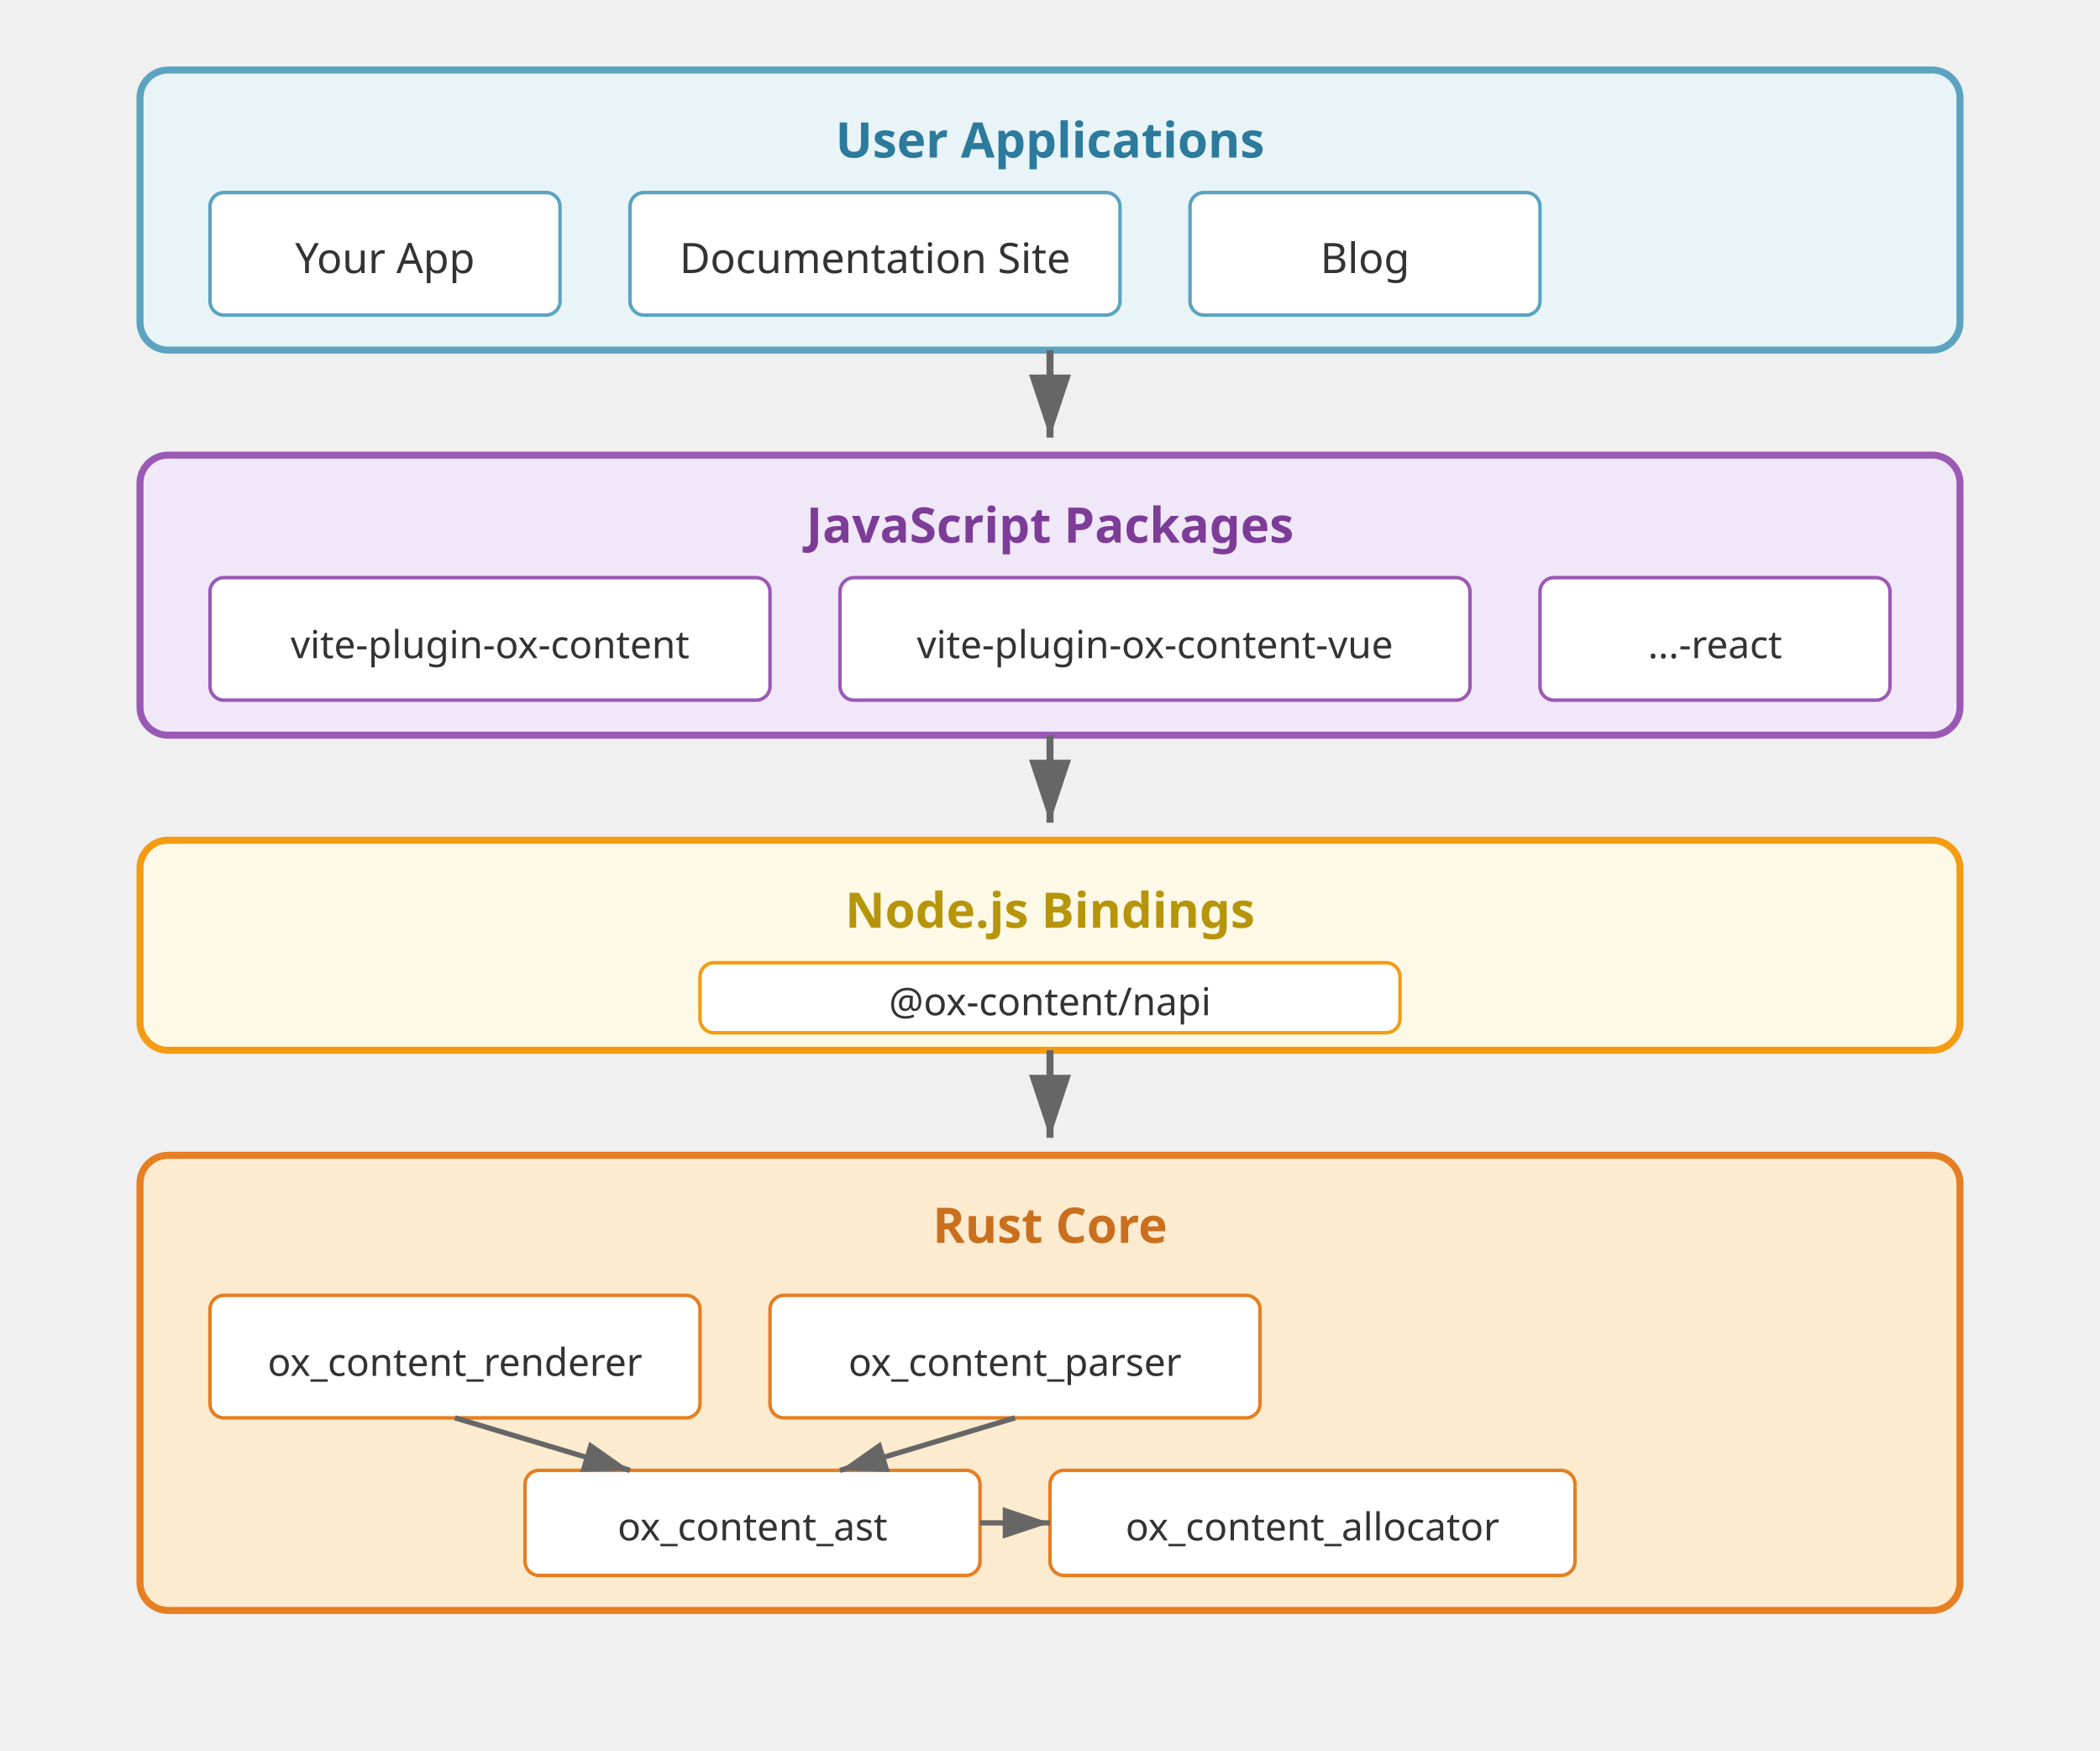
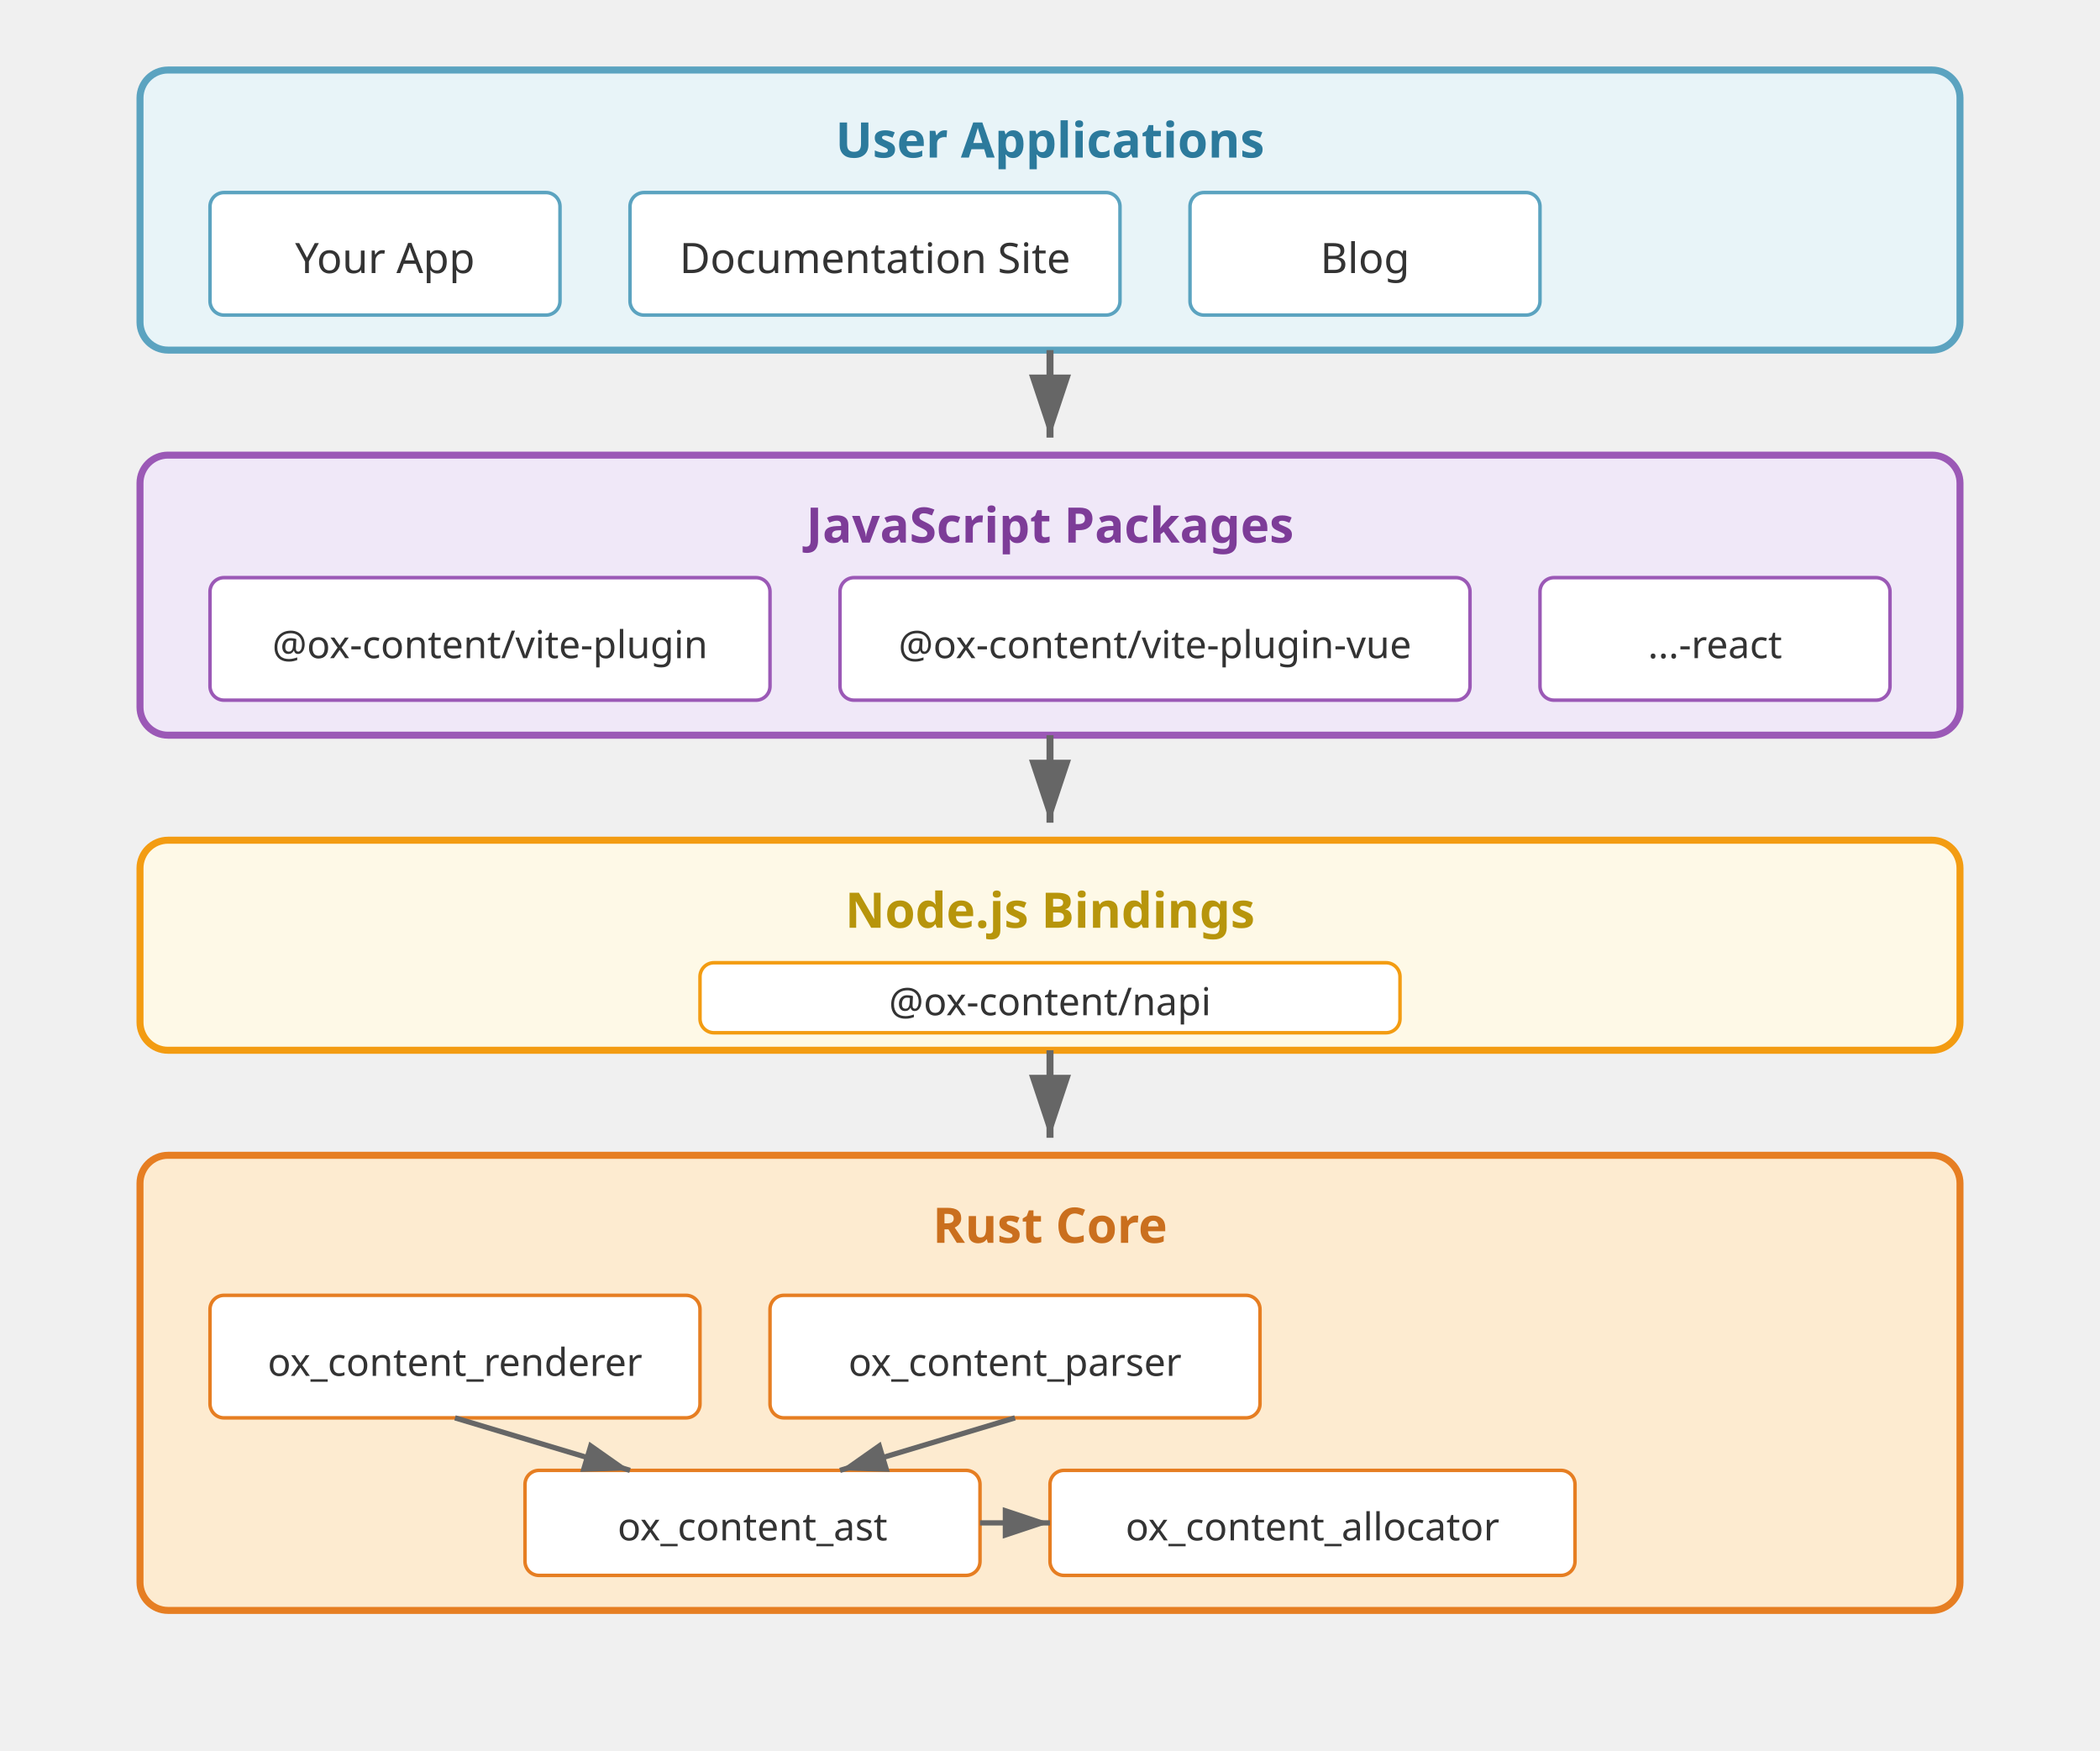
<svg xmlns="http://www.w3.org/2000/svg" width="600" height="500" viewBox="0 0 600 500">
  <defs>
    <marker id="arrow" markerWidth="10" markerHeight="10" refX="9" refY="3" orient="auto" markerUnits="strokeWidth">
      <path d="M0,0 L0,6 L9,3 z" fill="#666" />
    </marker>
  </defs>
  <rect x="40" y="20" width="520" height="80" rx="8" fill="#e8f4f8" stroke="#5ba3c0" stroke-width="2" />
  <text x="300" y="45" text-anchor="middle" font-family="sans-serif" font-size="14" font-weight="bold" fill="#2c7a9c">User Applications</text>
  <rect x="60" y="55" width="100" height="35" rx="4" fill="#fff" stroke="#5ba3c0" />
  <text x="110" y="78" text-anchor="middle" font-family="sans-serif" font-size="12" fill="#333">Your App</text>
  <rect x="180" y="55" width="140" height="35" rx="4" fill="#fff" stroke="#5ba3c0" />
  <text x="250" y="78" text-anchor="middle" font-family="sans-serif" font-size="12" fill="#333">Documentation Site</text>
  <rect x="340" y="55" width="100" height="35" rx="4" fill="#fff" stroke="#5ba3c0" />
  <text x="390" y="78" text-anchor="middle" font-family="sans-serif" font-size="12" fill="#333">Blog</text>
  <rect x="40" y="130" width="520" height="80" rx="8" fill="#f0e8f8" stroke="#9b59b6" stroke-width="2" />
  <text x="300" y="155" text-anchor="middle" font-family="sans-serif" font-size="14" font-weight="bold" fill="#7d3c98">JavaScript Packages</text>
  <rect x="60" y="165" width="160" height="35" rx="4" fill="#fff" stroke="#9b59b6" />
-   <text x="140" y="188" text-anchor="middle" font-family="sans-serif" font-size="11" fill="#333">vite-plugin-ox-content</text>
+   <text x="140" y="188" text-anchor="middle" font-family="sans-serif" font-size="11" fill="#333">@ox-content/vite-plugin</text>
  <rect x="240" y="165" width="180" height="35" rx="4" fill="#fff" stroke="#9b59b6" />
-   <text x="330" y="188" text-anchor="middle" font-family="sans-serif" font-size="11" fill="#333">vite-plugin-ox-content-vue</text>
+   <text x="330" y="188" text-anchor="middle" font-family="sans-serif" font-size="11" fill="#333">@ox-content/vite-plugin-vue</text>
  <rect x="440" y="165" width="100" height="35" rx="4" fill="#fff" stroke="#9b59b6" />
  <text x="490" y="188" text-anchor="middle" font-family="sans-serif" font-size="11" fill="#333">...-react</text>
  <rect x="40" y="240" width="520" height="60" rx="8" fill="#fef9e7" stroke="#f39c12" stroke-width="2" />
  <text x="300" y="265" text-anchor="middle" font-family="sans-serif" font-size="14" font-weight="bold" fill="#b7950b">Node.js Bindings</text>
  <rect x="200" y="275" width="200" height="20" rx="4" fill="#fff" stroke="#f39c12" />
  <text x="300" y="290" text-anchor="middle" font-family="sans-serif" font-size="11" fill="#333">@ox-content/napi</text>
  <rect x="40" y="330" width="520" height="130" rx="8" fill="#fdebd0" stroke="#e67e22" stroke-width="2" />
  <text x="300" y="355" text-anchor="middle" font-family="sans-serif" font-size="14" font-weight="bold" fill="#ca6f1e">Rust Core</text>
  <rect x="60" y="370" width="140" height="35" rx="4" fill="#fff" stroke="#e67e22" />
  <text x="130" y="393" text-anchor="middle" font-family="sans-serif" font-size="11" fill="#333">ox_content_renderer</text>
  <rect x="220" y="370" width="140" height="35" rx="4" fill="#fff" stroke="#e67e22" />
  <text x="290" y="393" text-anchor="middle" font-family="sans-serif" font-size="11" fill="#333">ox_content_parser</text>
  <rect x="150" y="420" width="130" height="30" rx="4" fill="#fff" stroke="#e67e22" />
  <text x="215" y="440" text-anchor="middle" font-family="sans-serif" font-size="11" fill="#333">ox_content_ast</text>
  <rect x="300" y="420" width="150" height="30" rx="4" fill="#fff" stroke="#e67e22" />
  <text x="375" y="440" text-anchor="middle" font-family="sans-serif" font-size="11" fill="#333">ox_content_allocator</text>
  <line x1="300" y1="100" x2="300" y2="125" stroke="#666" stroke-width="2" marker-end="url(#arrow)" />
  <line x1="300" y1="210" x2="300" y2="235" stroke="#666" stroke-width="2" marker-end="url(#arrow)" />
  <line x1="300" y1="300" x2="300" y2="325" stroke="#666" stroke-width="2" marker-end="url(#arrow)" />
  <line x1="130" y1="405" x2="180" y2="420" stroke="#666" stroke-width="1.5" marker-end="url(#arrow)" />
  <line x1="290" y1="405" x2="240" y2="420" stroke="#666" stroke-width="1.5" marker-end="url(#arrow)" />
  <line x1="280" y1="435" x2="300" y2="435" stroke="#666" stroke-width="1.5" marker-end="url(#arrow)" />
</svg>
